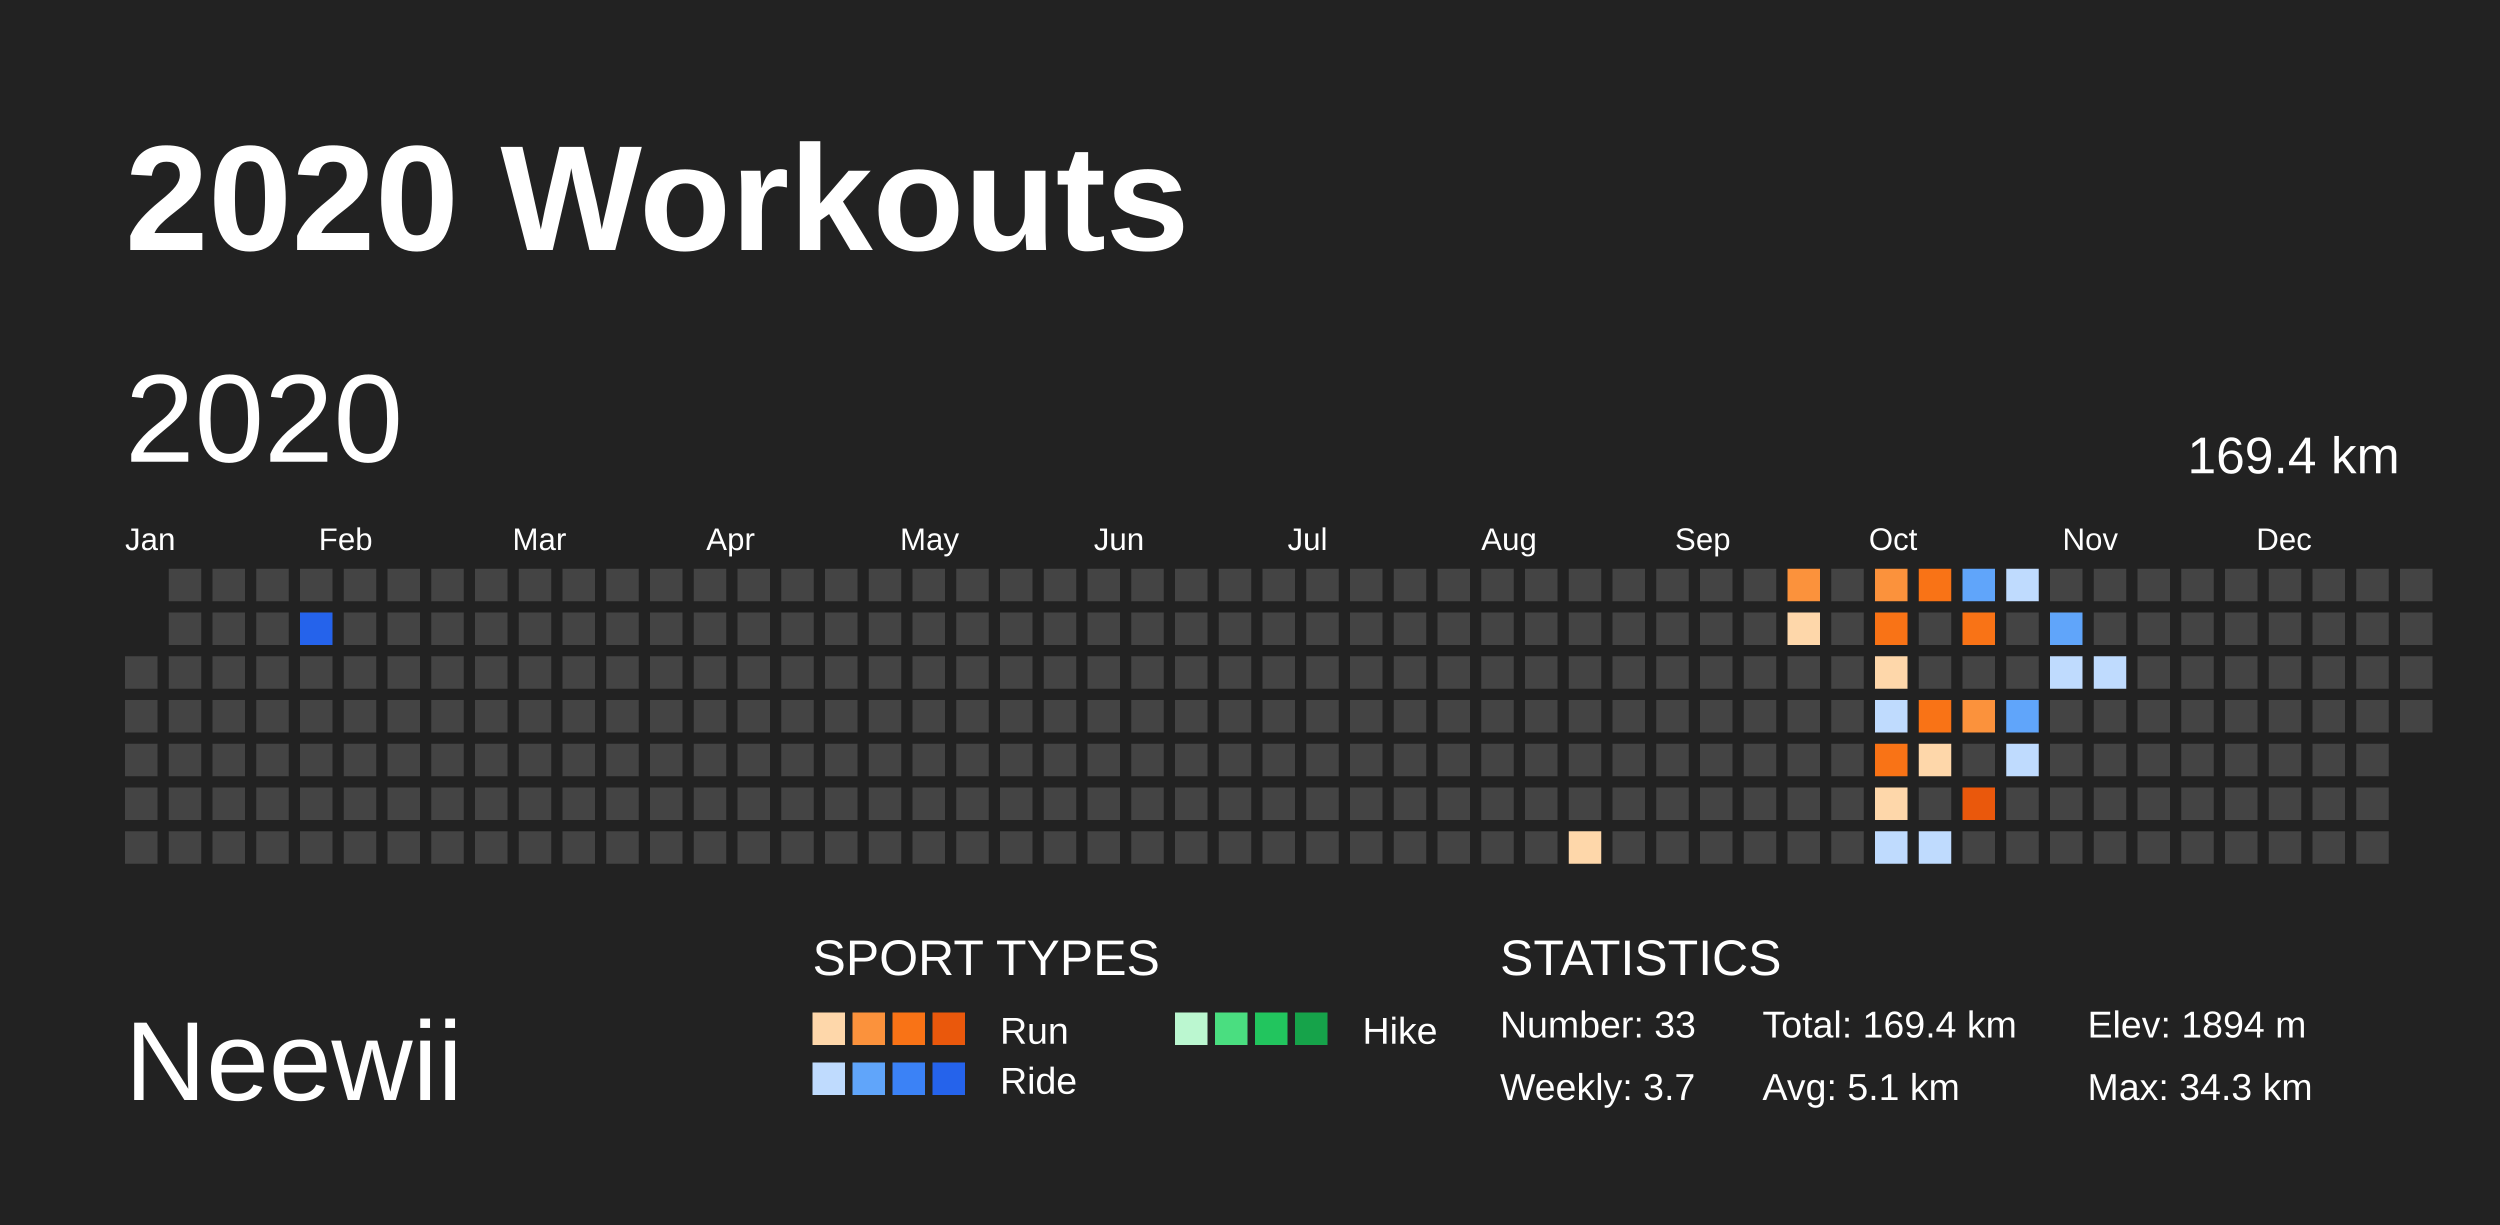
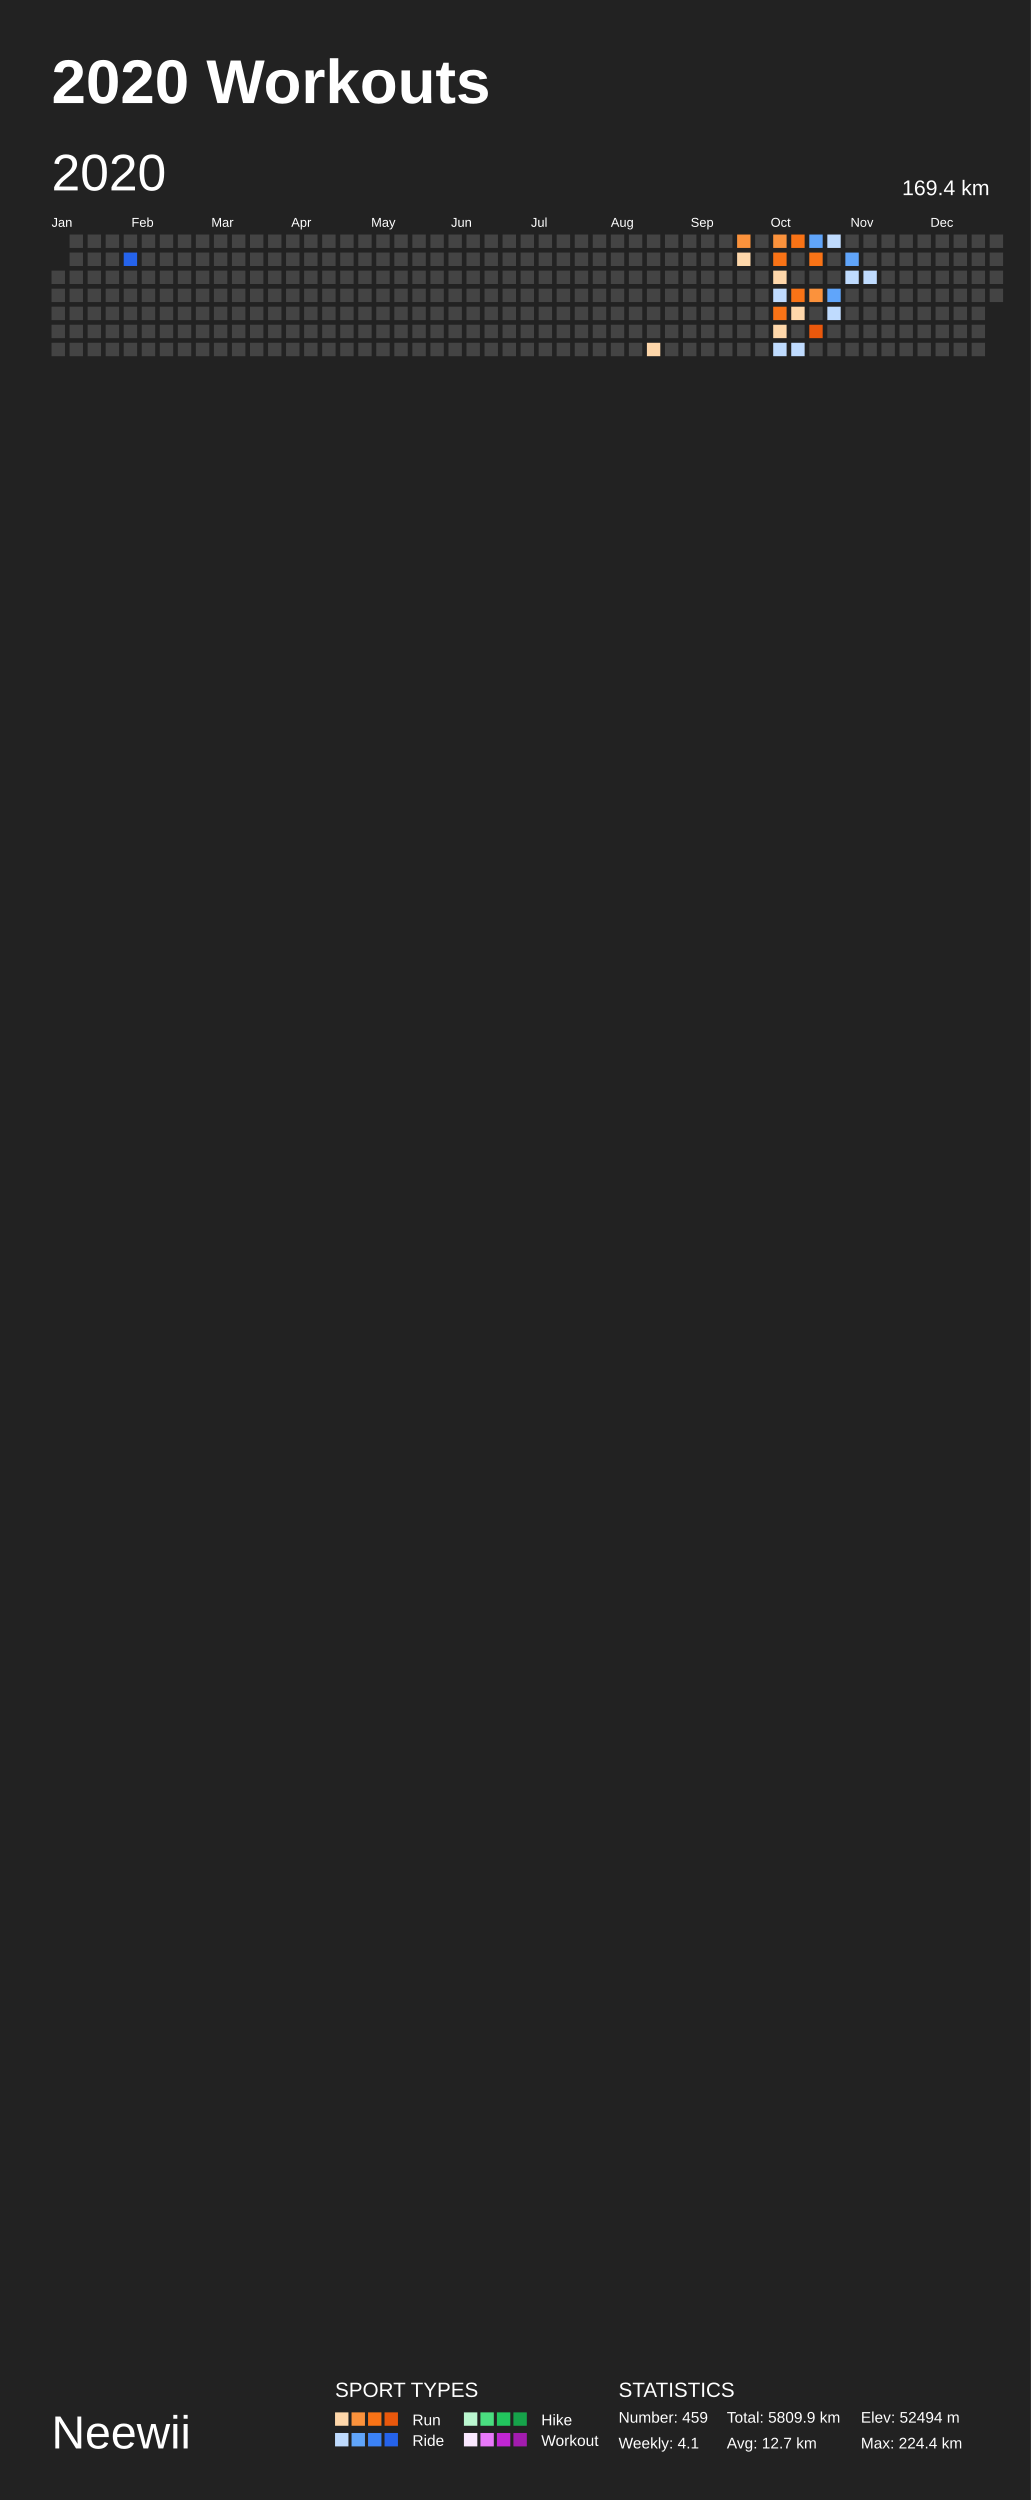
- <svg xmlns="http://www.w3.org/2000/svg" baseProfile="full" height="98mm" version="1.1" viewBox="0,0,200,98" width="200mm">
+ <svg xmlns="http://www.w3.org/2000/svg" baseProfile="full" height="485mm" version="1.1" viewBox="0,0,200,485" width="200mm">
  <defs />
-   <rect fill="#222222" height="98" width="200" x="0" y="0" />
+   <rect fill="#222222" height="485" width="200" x="0" y="0" />
  <text fill="#FFFFFF" style="font-size:12px; font-family:Arial; font-weight:bold;" x="10" y="20">2020 Workouts</text>
-   <text fill="#FFFFFF" style="font-size:9px; font-family:Arial" x="10" y="88">Neewii</text>
-   <text fill="#FFFFFF" style="font-size:4px; font-family:Arial" x="65" y="78">SPORT TYPES</text>
-   <rect fill="#fed7aa" height="2.6" width="2.6" x="65.0" y="81" />
-   <rect fill="#fb923c" height="2.6" width="2.6" x="68.2" y="81" />
-   <rect fill="#f97316" height="2.6" width="2.6" x="71.4" y="81" />
-   <rect fill="#ea580c" height="2.6" width="2.6" x="74.6" y="81" />
-   <text fill="#FFFFFF" style="font-size:3px; font-family:Arial" x="80" y="83.5">Run</text>
-   <rect fill="#bbf7d0" height="2.6" width="2.6" x="94.0" y="81" />
-   <rect fill="#4ade80" height="2.6" width="2.6" x="97.2" y="81" />
-   <rect fill="#22c55e" height="2.6" width="2.6" x="100.4" y="81" />
-   <rect fill="#16a34a" height="2.6" width="2.6" x="103.6" y="81" />
-   <text fill="#FFFFFF" style="font-size:3px; font-family:Arial" x="109" y="83.5">Hike</text>
-   <rect fill="#bfdbfe" height="2.6" width="2.6" x="65.0" y="85" />
-   <rect fill="#60a5fa" height="2.6" width="2.6" x="68.2" y="85" />
-   <rect fill="#3b82f6" height="2.6" width="2.6" x="71.4" y="85" />
-   <rect fill="#2563eb" height="2.6" width="2.6" x="74.6" y="85" />
-   <text fill="#FFFFFF" style="font-size:3px; font-family:Arial" x="80" y="87.5">Ride</text>
-   <text fill="#FFFFFF" style="font-size:4px; font-family:Arial" x="120" y="78">STATISTICS</text>
-   <text fill="#FFFFFF" style="font-size:3px; font-family:Arial" x="120" y="83">Number: 33</text>
-   <text fill="#FFFFFF" style="font-size:3px; font-family:Arial" x="120" y="88">Weekly: 3.7</text>
-   <text fill="#FFFFFF" style="font-size:3px; font-family:Arial" x="141" y="83">Total: 169.4 km</text>
-   <text fill="#FFFFFF" style="font-size:3px; font-family:Arial" x="141" y="88">Avg: 5.1 km</text>
-   <text fill="#FFFFFF" style="font-size:3px; font-family:Arial" x="167" y="83">Elev: 1894 m</text>
-   <text fill="#FFFFFF" style="font-size:3px; font-family:Arial" x="167" y="88">Max: 34.3 km</text>
+   <text fill="#FFFFFF" style="font-size:9px; font-family:Arial" x="10" y="475">Neewii</text>
+   <text fill="#FFFFFF" style="font-size:4px; font-family:Arial" x="65" y="465">SPORT TYPES</text>
+   <rect fill="#fed7aa" height="2.6" width="2.6" x="65.0" y="468" />
+   <rect fill="#fb923c" height="2.6" width="2.6" x="68.2" y="468" />
+   <rect fill="#f97316" height="2.6" width="2.6" x="71.4" y="468" />
+   <rect fill="#ea580c" height="2.6" width="2.6" x="74.6" y="468" />
+   <text fill="#FFFFFF" style="font-size:3px; font-family:Arial" x="80" y="470.5">Run</text>
+   <rect fill="#bbf7d0" height="2.6" width="2.6" x="90.0" y="468" />
+   <rect fill="#4ade80" height="2.6" width="2.6" x="93.2" y="468" />
+   <rect fill="#22c55e" height="2.6" width="2.6" x="96.4" y="468" />
+   <rect fill="#16a34a" height="2.6" width="2.6" x="99.6" y="468" />
+   <text fill="#FFFFFF" style="font-size:3px; font-family:Arial" x="105" y="470.5">Hike</text>
+   <rect fill="#bfdbfe" height="2.6" width="2.6" x="65.0" y="472" />
+   <rect fill="#60a5fa" height="2.6" width="2.6" x="68.2" y="472" />
+   <rect fill="#3b82f6" height="2.6" width="2.6" x="71.4" y="472" />
+   <rect fill="#2563eb" height="2.6" width="2.6" x="74.6" y="472" />
+   <text fill="#FFFFFF" style="font-size:3px; font-family:Arial" x="80" y="474.5">Ride</text>
+   <rect fill="#fae8ff" height="2.6" width="2.6" x="90.0" y="472" />
+   <rect fill="#e879f9" height="2.6" width="2.6" x="93.2" y="472" />
+   <rect fill="#c026d3" height="2.6" width="2.6" x="96.4" y="472" />
+   <rect fill="#a21caf" height="2.6" width="2.6" x="99.6" y="472" />
+   <text fill="#FFFFFF" style="font-size:3px; font-family:Arial" x="105" y="474.5">Workout</text>
+   <text fill="#FFFFFF" style="font-size:4px; font-family:Arial" x="120" y="465">STATISTICS</text>
+   <text fill="#FFFFFF" style="font-size:3px; font-family:Arial" x="120" y="470">Number: 459</text>
+   <text fill="#FFFFFF" style="font-size:3px; font-family:Arial" x="120" y="475">Weekly: 4.1</text>
+   <text fill="#FFFFFF" style="font-size:3px; font-family:Arial" x="141" y="470">Total: 5809.9 km</text>
+   <text fill="#FFFFFF" style="font-size:3px; font-family:Arial" x="141" y="475">Avg: 12.7 km</text>
+   <text fill="#FFFFFF" style="font-size:3px; font-family:Arial" x="167" y="470">Elev: 52494 m</text>
+   <text fill="#FFFFFF" style="font-size:3px; font-family:Arial" x="167" y="475">Max: 224.4 km</text>
  <text dominant-baseline="hanging" fill="#FFFFFF" style="font-size:10.0px; font-family:Arial;" x="10" y="30">2020</text>
  <text dominant-baseline="hanging" fill="#FFFFFF" style="font-size:4.125px; font-family:Arial;" x="175" y="35">169.4 km</text>
  <text fill="#FFFFFF" style="font-size:2.5px; font-family:Arial" x="10.0" y="44">Jan</text>
  <text fill="#FFFFFF" style="font-size:2.5px; font-family:Arial" x="25.5" y="44">Feb</text>
  <text fill="#FFFFFF" style="font-size:2.5px; font-family:Arial" x="41.0" y="44">Mar</text>
  <text fill="#FFFFFF" style="font-size:2.5px; font-family:Arial" x="56.5" y="44">Apr</text>
  <text fill="#FFFFFF" style="font-size:2.5px; font-family:Arial" x="72.0" y="44">May</text>
  <text fill="#FFFFFF" style="font-size:2.5px; font-family:Arial" x="87.5" y="44">Jun</text>
  <text fill="#FFFFFF" style="font-size:2.5px; font-family:Arial" x="103.0" y="44">Jul</text>
  <text fill="#FFFFFF" style="font-size:2.5px; font-family:Arial" x="118.5" y="44">Aug</text>
  <text fill="#FFFFFF" style="font-size:2.5px; font-family:Arial" x="134.0" y="44">Sep</text>
  <text fill="#FFFFFF" style="font-size:2.5px; font-family:Arial" x="149.5" y="44">Oct</text>
  <text fill="#FFFFFF" style="font-size:2.5px; font-family:Arial" x="165.0" y="44">Nov</text>
  <text fill="#FFFFFF" style="font-size:2.5px; font-family:Arial" x="180.5" y="44">Dec</text>
  <rect fill="#444444" height="2.6" width="2.6" x="10.0" y="52.5" />
  <rect fill="#444444" height="2.6" width="2.6" x="10.0" y="56.0" />
  <rect fill="#444444" height="2.6" width="2.6" x="10.0" y="59.5" />
  <rect fill="#444444" height="2.6" width="2.6" x="10.0" y="63.0" />
  <rect fill="#444444" height="2.6" width="2.6" x="10.0" y="66.5" />
  <rect fill="#444444" height="2.6" width="2.6" x="13.5" y="45.5" />
  <rect fill="#444444" height="2.6" width="2.6" x="13.5" y="49.0" />
  <rect fill="#444444" height="2.6" width="2.6" x="13.5" y="52.5" />
  <rect fill="#444444" height="2.6" width="2.6" x="13.5" y="56.0" />
  <rect fill="#444444" height="2.6" width="2.6" x="13.5" y="59.5" />
  <rect fill="#444444" height="2.6" width="2.6" x="13.5" y="63.0" />
  <rect fill="#444444" height="2.6" width="2.6" x="13.5" y="66.5" />
  <rect fill="#444444" height="2.6" width="2.6" x="17.0" y="45.5" />
  <rect fill="#444444" height="2.6" width="2.6" x="17.0" y="49.0" />
  <rect fill="#444444" height="2.6" width="2.6" x="17.0" y="52.5" />
  <rect fill="#444444" height="2.6" width="2.6" x="17.0" y="56.0" />
  <rect fill="#444444" height="2.6" width="2.6" x="17.0" y="59.5" />
  <rect fill="#444444" height="2.6" width="2.6" x="17.0" y="63.0" />
  <rect fill="#444444" height="2.6" width="2.6" x="17.0" y="66.5" />
  <rect fill="#444444" height="2.6" width="2.6" x="20.5" y="45.5" />
  <rect fill="#444444" height="2.6" width="2.6" x="20.5" y="49.0" />
  <rect fill="#444444" height="2.6" width="2.6" x="20.5" y="52.5" />
  <rect fill="#444444" height="2.6" width="2.6" x="20.5" y="56.0" />
  <rect fill="#444444" height="2.6" width="2.6" x="20.5" y="59.5" />
  <rect fill="#444444" height="2.6" width="2.6" x="20.5" y="63.0" />
  <rect fill="#444444" height="2.6" width="2.6" x="20.5" y="66.5" />
  <rect fill="#444444" height="2.6" width="2.6" x="24.0" y="45.5" />
  <rect fill="#2563eb" height="2.6" width="2.6" x="24.0" y="49.0" />
  <rect fill="#444444" height="2.6" width="2.6" x="24.0" y="52.5" />
  <rect fill="#444444" height="2.6" width="2.6" x="24.0" y="56.0" />
  <rect fill="#444444" height="2.6" width="2.6" x="24.0" y="59.5" />
  <rect fill="#444444" height="2.6" width="2.6" x="24.0" y="63.0" />
  <rect fill="#444444" height="2.6" width="2.6" x="24.0" y="66.5" />
  <rect fill="#444444" height="2.6" width="2.6" x="27.5" y="45.5" />
  <rect fill="#444444" height="2.6" width="2.6" x="27.5" y="49.0" />
  <rect fill="#444444" height="2.6" width="2.6" x="27.5" y="52.5" />
  <rect fill="#444444" height="2.6" width="2.6" x="27.5" y="56.0" />
  <rect fill="#444444" height="2.6" width="2.6" x="27.5" y="59.5" />
  <rect fill="#444444" height="2.6" width="2.6" x="27.5" y="63.0" />
  <rect fill="#444444" height="2.6" width="2.6" x="27.5" y="66.5" />
  <rect fill="#444444" height="2.6" width="2.6" x="31.0" y="45.5" />
  <rect fill="#444444" height="2.6" width="2.6" x="31.0" y="49.0" />
  <rect fill="#444444" height="2.6" width="2.6" x="31.0" y="52.5" />
  <rect fill="#444444" height="2.6" width="2.6" x="31.0" y="56.0" />
  <rect fill="#444444" height="2.6" width="2.6" x="31.0" y="59.5" />
  <rect fill="#444444" height="2.6" width="2.6" x="31.0" y="63.0" />
  <rect fill="#444444" height="2.6" width="2.6" x="31.0" y="66.5" />
  <rect fill="#444444" height="2.6" width="2.6" x="34.5" y="45.5" />
  <rect fill="#444444" height="2.6" width="2.6" x="34.5" y="49.0" />
  <rect fill="#444444" height="2.6" width="2.6" x="34.5" y="52.5" />
  <rect fill="#444444" height="2.6" width="2.6" x="34.5" y="56.0" />
  <rect fill="#444444" height="2.6" width="2.6" x="34.5" y="59.5" />
  <rect fill="#444444" height="2.6" width="2.6" x="34.5" y="63.0" />
  <rect fill="#444444" height="2.6" width="2.6" x="34.5" y="66.5" />
  <rect fill="#444444" height="2.6" width="2.6" x="38.0" y="45.5" />
  <rect fill="#444444" height="2.6" width="2.6" x="38.0" y="49.0" />
  <rect fill="#444444" height="2.6" width="2.6" x="38.0" y="52.5" />
  <rect fill="#444444" height="2.6" width="2.6" x="38.0" y="56.0" />
  <rect fill="#444444" height="2.6" width="2.6" x="38.0" y="59.5" />
  <rect fill="#444444" height="2.6" width="2.6" x="38.0" y="63.0" />
  <rect fill="#444444" height="2.6" width="2.6" x="38.0" y="66.5" />
  <rect fill="#444444" height="2.6" width="2.6" x="41.5" y="45.5" />
  <rect fill="#444444" height="2.6" width="2.6" x="41.5" y="49.0" />
  <rect fill="#444444" height="2.6" width="2.6" x="41.5" y="52.5" />
  <rect fill="#444444" height="2.6" width="2.6" x="41.5" y="56.0" />
  <rect fill="#444444" height="2.6" width="2.6" x="41.5" y="59.5" />
  <rect fill="#444444" height="2.6" width="2.6" x="41.5" y="63.0" />
  <rect fill="#444444" height="2.6" width="2.6" x="41.5" y="66.5" />
  <rect fill="#444444" height="2.6" width="2.6" x="45.0" y="45.5" />
  <rect fill="#444444" height="2.6" width="2.6" x="45.0" y="49.0" />
  <rect fill="#444444" height="2.6" width="2.6" x="45.0" y="52.5" />
  <rect fill="#444444" height="2.6" width="2.6" x="45.0" y="56.0" />
  <rect fill="#444444" height="2.6" width="2.6" x="45.0" y="59.5" />
  <rect fill="#444444" height="2.6" width="2.6" x="45.0" y="63.0" />
  <rect fill="#444444" height="2.6" width="2.6" x="45.0" y="66.5" />
  <rect fill="#444444" height="2.6" width="2.6" x="48.5" y="45.5" />
  <rect fill="#444444" height="2.6" width="2.6" x="48.5" y="49.0" />
  <rect fill="#444444" height="2.6" width="2.6" x="48.5" y="52.5" />
  <rect fill="#444444" height="2.6" width="2.6" x="48.5" y="56.0" />
  <rect fill="#444444" height="2.6" width="2.6" x="48.5" y="59.5" />
  <rect fill="#444444" height="2.6" width="2.6" x="48.5" y="63.0" />
  <rect fill="#444444" height="2.6" width="2.6" x="48.5" y="66.5" />
  <rect fill="#444444" height="2.6" width="2.6" x="52.0" y="45.5" />
  <rect fill="#444444" height="2.6" width="2.6" x="52.0" y="49.0" />
  <rect fill="#444444" height="2.6" width="2.6" x="52.0" y="52.5" />
  <rect fill="#444444" height="2.6" width="2.6" x="52.0" y="56.0" />
  <rect fill="#444444" height="2.6" width="2.6" x="52.0" y="59.5" />
  <rect fill="#444444" height="2.6" width="2.6" x="52.0" y="63.0" />
  <rect fill="#444444" height="2.6" width="2.6" x="52.0" y="66.5" />
  <rect fill="#444444" height="2.6" width="2.6" x="55.5" y="45.5" />
  <rect fill="#444444" height="2.6" width="2.6" x="55.5" y="49.0" />
  <rect fill="#444444" height="2.6" width="2.6" x="55.5" y="52.5" />
  <rect fill="#444444" height="2.6" width="2.6" x="55.5" y="56.0" />
  <rect fill="#444444" height="2.6" width="2.6" x="55.5" y="59.5" />
  <rect fill="#444444" height="2.6" width="2.6" x="55.5" y="63.0" />
  <rect fill="#444444" height="2.6" width="2.6" x="55.5" y="66.5" />
  <rect fill="#444444" height="2.6" width="2.6" x="59.0" y="45.5" />
  <rect fill="#444444" height="2.6" width="2.6" x="59.0" y="49.0" />
  <rect fill="#444444" height="2.6" width="2.6" x="59.0" y="52.5" />
  <rect fill="#444444" height="2.6" width="2.6" x="59.0" y="56.0" />
  <rect fill="#444444" height="2.6" width="2.6" x="59.0" y="59.5" />
  <rect fill="#444444" height="2.6" width="2.6" x="59.0" y="63.0" />
  <rect fill="#444444" height="2.6" width="2.6" x="59.0" y="66.5" />
  <rect fill="#444444" height="2.6" width="2.6" x="62.5" y="45.5" />
  <rect fill="#444444" height="2.6" width="2.6" x="62.5" y="49.0" />
  <rect fill="#444444" height="2.6" width="2.6" x="62.5" y="52.5" />
  <rect fill="#444444" height="2.6" width="2.6" x="62.5" y="56.0" />
  <rect fill="#444444" height="2.6" width="2.6" x="62.5" y="59.5" />
  <rect fill="#444444" height="2.6" width="2.6" x="62.5" y="63.0" />
  <rect fill="#444444" height="2.6" width="2.6" x="62.5" y="66.5" />
  <rect fill="#444444" height="2.6" width="2.6" x="66.0" y="45.5" />
  <rect fill="#444444" height="2.6" width="2.6" x="66.0" y="49.0" />
  <rect fill="#444444" height="2.6" width="2.6" x="66.0" y="52.5" />
  <rect fill="#444444" height="2.6" width="2.6" x="66.0" y="56.0" />
  <rect fill="#444444" height="2.6" width="2.6" x="66.0" y="59.5" />
  <rect fill="#444444" height="2.6" width="2.6" x="66.0" y="63.0" />
  <rect fill="#444444" height="2.6" width="2.6" x="66.0" y="66.5" />
  <rect fill="#444444" height="2.6" width="2.6" x="69.5" y="45.5" />
  <rect fill="#444444" height="2.6" width="2.6" x="69.5" y="49.0" />
  <rect fill="#444444" height="2.6" width="2.6" x="69.5" y="52.5" />
  <rect fill="#444444" height="2.6" width="2.6" x="69.5" y="56.0" />
  <rect fill="#444444" height="2.6" width="2.6" x="69.5" y="59.5" />
  <rect fill="#444444" height="2.6" width="2.6" x="69.5" y="63.0" />
  <rect fill="#444444" height="2.6" width="2.6" x="69.5" y="66.5" />
  <rect fill="#444444" height="2.6" width="2.6" x="73.0" y="45.5" />
  <rect fill="#444444" height="2.6" width="2.6" x="73.0" y="49.0" />
  <rect fill="#444444" height="2.6" width="2.6" x="73.0" y="52.5" />
  <rect fill="#444444" height="2.6" width="2.6" x="73.0" y="56.0" />
  <rect fill="#444444" height="2.6" width="2.6" x="73.0" y="59.5" />
  <rect fill="#444444" height="2.6" width="2.6" x="73.0" y="63.0" />
  <rect fill="#444444" height="2.6" width="2.6" x="73.0" y="66.5" />
  <rect fill="#444444" height="2.6" width="2.6" x="76.5" y="45.5" />
  <rect fill="#444444" height="2.6" width="2.6" x="76.5" y="49.0" />
  <rect fill="#444444" height="2.6" width="2.6" x="76.5" y="52.5" />
  <rect fill="#444444" height="2.6" width="2.6" x="76.5" y="56.0" />
  <rect fill="#444444" height="2.6" width="2.6" x="76.5" y="59.5" />
  <rect fill="#444444" height="2.6" width="2.6" x="76.5" y="63.0" />
  <rect fill="#444444" height="2.6" width="2.6" x="76.5" y="66.5" />
  <rect fill="#444444" height="2.6" width="2.6" x="80.0" y="45.5" />
  <rect fill="#444444" height="2.6" width="2.6" x="80.0" y="49.0" />
  <rect fill="#444444" height="2.6" width="2.6" x="80.0" y="52.5" />
  <rect fill="#444444" height="2.6" width="2.6" x="80.0" y="56.0" />
  <rect fill="#444444" height="2.6" width="2.6" x="80.0" y="59.5" />
  <rect fill="#444444" height="2.6" width="2.6" x="80.0" y="63.0" />
  <rect fill="#444444" height="2.6" width="2.6" x="80.0" y="66.5" />
  <rect fill="#444444" height="2.6" width="2.6" x="83.5" y="45.5" />
  <rect fill="#444444" height="2.6" width="2.6" x="83.5" y="49.0" />
  <rect fill="#444444" height="2.6" width="2.6" x="83.5" y="52.5" />
  <rect fill="#444444" height="2.6" width="2.6" x="83.5" y="56.0" />
  <rect fill="#444444" height="2.6" width="2.6" x="83.5" y="59.5" />
  <rect fill="#444444" height="2.6" width="2.6" x="83.5" y="63.0" />
  <rect fill="#444444" height="2.6" width="2.6" x="83.5" y="66.5" />
  <rect fill="#444444" height="2.6" width="2.6" x="87.0" y="45.5" />
  <rect fill="#444444" height="2.6" width="2.6" x="87.0" y="49.0" />
  <rect fill="#444444" height="2.6" width="2.6" x="87.0" y="52.5" />
  <rect fill="#444444" height="2.6" width="2.6" x="87.0" y="56.0" />
  <rect fill="#444444" height="2.6" width="2.6" x="87.0" y="59.5" />
  <rect fill="#444444" height="2.6" width="2.6" x="87.0" y="63.0" />
  <rect fill="#444444" height="2.6" width="2.6" x="87.0" y="66.5" />
  <rect fill="#444444" height="2.6" width="2.6" x="90.5" y="45.5" />
  <rect fill="#444444" height="2.6" width="2.6" x="90.5" y="49.0" />
  <rect fill="#444444" height="2.6" width="2.6" x="90.5" y="52.5" />
  <rect fill="#444444" height="2.6" width="2.6" x="90.5" y="56.0" />
  <rect fill="#444444" height="2.6" width="2.6" x="90.5" y="59.5" />
  <rect fill="#444444" height="2.6" width="2.6" x="90.5" y="63.0" />
  <rect fill="#444444" height="2.6" width="2.6" x="90.5" y="66.5" />
  <rect fill="#444444" height="2.6" width="2.6" x="94.0" y="45.5" />
  <rect fill="#444444" height="2.6" width="2.6" x="94.0" y="49.0" />
  <rect fill="#444444" height="2.6" width="2.6" x="94.0" y="52.5" />
  <rect fill="#444444" height="2.6" width="2.6" x="94.0" y="56.0" />
  <rect fill="#444444" height="2.6" width="2.6" x="94.0" y="59.5" />
  <rect fill="#444444" height="2.6" width="2.6" x="94.0" y="63.0" />
  <rect fill="#444444" height="2.6" width="2.6" x="94.0" y="66.5" />
  <rect fill="#444444" height="2.6" width="2.6" x="97.5" y="45.5" />
  <rect fill="#444444" height="2.6" width="2.6" x="97.5" y="49.0" />
  <rect fill="#444444" height="2.6" width="2.6" x="97.5" y="52.5" />
  <rect fill="#444444" height="2.6" width="2.6" x="97.5" y="56.0" />
  <rect fill="#444444" height="2.6" width="2.6" x="97.5" y="59.5" />
  <rect fill="#444444" height="2.6" width="2.6" x="97.5" y="63.0" />
  <rect fill="#444444" height="2.6" width="2.6" x="97.5" y="66.5" />
  <rect fill="#444444" height="2.6" width="2.6" x="101.0" y="45.5" />
  <rect fill="#444444" height="2.6" width="2.6" x="101.0" y="49.0" />
  <rect fill="#444444" height="2.6" width="2.6" x="101.0" y="52.5" />
  <rect fill="#444444" height="2.6" width="2.6" x="101.0" y="56.0" />
  <rect fill="#444444" height="2.6" width="2.6" x="101.0" y="59.5" />
  <rect fill="#444444" height="2.6" width="2.6" x="101.0" y="63.0" />
  <rect fill="#444444" height="2.6" width="2.6" x="101.0" y="66.5" />
  <rect fill="#444444" height="2.6" width="2.6" x="104.5" y="45.5" />
  <rect fill="#444444" height="2.6" width="2.6" x="104.5" y="49.0" />
  <rect fill="#444444" height="2.6" width="2.6" x="104.5" y="52.5" />
  <rect fill="#444444" height="2.6" width="2.6" x="104.5" y="56.0" />
  <rect fill="#444444" height="2.6" width="2.6" x="104.5" y="59.5" />
  <rect fill="#444444" height="2.6" width="2.6" x="104.5" y="63.0" />
  <rect fill="#444444" height="2.6" width="2.6" x="104.5" y="66.5" />
  <rect fill="#444444" height="2.6" width="2.6" x="108.0" y="45.5" />
  <rect fill="#444444" height="2.6" width="2.6" x="108.0" y="49.0" />
  <rect fill="#444444" height="2.6" width="2.6" x="108.0" y="52.5" />
  <rect fill="#444444" height="2.6" width="2.6" x="108.0" y="56.0" />
  <rect fill="#444444" height="2.6" width="2.6" x="108.0" y="59.5" />
  <rect fill="#444444" height="2.6" width="2.6" x="108.0" y="63.0" />
  <rect fill="#444444" height="2.6" width="2.6" x="108.0" y="66.5" />
  <rect fill="#444444" height="2.6" width="2.6" x="111.5" y="45.5" />
  <rect fill="#444444" height="2.6" width="2.6" x="111.5" y="49.0" />
  <rect fill="#444444" height="2.6" width="2.6" x="111.5" y="52.5" />
  <rect fill="#444444" height="2.6" width="2.6" x="111.5" y="56.0" />
  <rect fill="#444444" height="2.6" width="2.6" x="111.5" y="59.5" />
  <rect fill="#444444" height="2.6" width="2.6" x="111.5" y="63.0" />
  <rect fill="#444444" height="2.6" width="2.6" x="111.5" y="66.5" />
  <rect fill="#444444" height="2.6" width="2.6" x="115.0" y="45.5" />
  <rect fill="#444444" height="2.6" width="2.6" x="115.0" y="49.0" />
  <rect fill="#444444" height="2.6" width="2.6" x="115.0" y="52.5" />
  <rect fill="#444444" height="2.6" width="2.6" x="115.0" y="56.0" />
  <rect fill="#444444" height="2.6" width="2.6" x="115.0" y="59.5" />
  <rect fill="#444444" height="2.6" width="2.6" x="115.0" y="63.0" />
  <rect fill="#444444" height="2.6" width="2.6" x="115.0" y="66.5" />
  <rect fill="#444444" height="2.6" width="2.6" x="118.5" y="45.5" />
  <rect fill="#444444" height="2.6" width="2.6" x="118.5" y="49.0" />
  <rect fill="#444444" height="2.6" width="2.6" x="118.5" y="52.5" />
  <rect fill="#444444" height="2.6" width="2.6" x="118.5" y="56.0" />
  <rect fill="#444444" height="2.6" width="2.6" x="118.5" y="59.5" />
  <rect fill="#444444" height="2.6" width="2.6" x="118.5" y="63.0" />
  <rect fill="#444444" height="2.6" width="2.6" x="118.5" y="66.5" />
  <rect fill="#444444" height="2.6" width="2.6" x="122.0" y="45.5" />
  <rect fill="#444444" height="2.6" width="2.6" x="122.0" y="49.0" />
  <rect fill="#444444" height="2.6" width="2.6" x="122.0" y="52.5" />
  <rect fill="#444444" height="2.6" width="2.6" x="122.0" y="56.0" />
  <rect fill="#444444" height="2.6" width="2.6" x="122.0" y="59.5" />
  <rect fill="#444444" height="2.6" width="2.6" x="122.0" y="63.0" />
  <rect fill="#444444" height="2.6" width="2.6" x="122.0" y="66.5" />
  <rect fill="#444444" height="2.6" width="2.6" x="125.5" y="45.5" />
  <rect fill="#444444" height="2.6" width="2.6" x="125.5" y="49.0" />
  <rect fill="#444444" height="2.6" width="2.6" x="125.5" y="52.5" />
  <rect fill="#444444" height="2.6" width="2.6" x="125.5" y="56.0" />
  <rect fill="#444444" height="2.6" width="2.6" x="125.5" y="59.5" />
  <rect fill="#444444" height="2.6" width="2.6" x="125.5" y="63.0" />
  <rect fill="#fed7aa" height="2.6" width="2.6" x="125.5" y="66.5" />
  <rect fill="#444444" height="2.6" width="2.6" x="129.0" y="45.5" />
  <rect fill="#444444" height="2.6" width="2.6" x="129.0" y="49.0" />
  <rect fill="#444444" height="2.6" width="2.6" x="129.0" y="52.5" />
  <rect fill="#444444" height="2.6" width="2.6" x="129.0" y="56.0" />
  <rect fill="#444444" height="2.6" width="2.6" x="129.0" y="59.5" />
  <rect fill="#444444" height="2.6" width="2.6" x="129.0" y="63.0" />
  <rect fill="#444444" height="2.6" width="2.6" x="129.0" y="66.5" />
  <rect fill="#444444" height="2.6" width="2.6" x="132.5" y="45.5" />
  <rect fill="#444444" height="2.6" width="2.6" x="132.5" y="49.0" />
  <rect fill="#444444" height="2.6" width="2.6" x="132.5" y="52.5" />
  <rect fill="#444444" height="2.6" width="2.6" x="132.5" y="56.0" />
  <rect fill="#444444" height="2.6" width="2.6" x="132.5" y="59.5" />
  <rect fill="#444444" height="2.6" width="2.6" x="132.5" y="63.0" />
  <rect fill="#444444" height="2.6" width="2.6" x="132.5" y="66.5" />
  <rect fill="#444444" height="2.6" width="2.6" x="136.0" y="45.5" />
  <rect fill="#444444" height="2.6" width="2.6" x="136.0" y="49.0" />
  <rect fill="#444444" height="2.6" width="2.6" x="136.0" y="52.5" />
  <rect fill="#444444" height="2.6" width="2.6" x="136.0" y="56.0" />
  <rect fill="#444444" height="2.6" width="2.6" x="136.0" y="59.5" />
  <rect fill="#444444" height="2.6" width="2.6" x="136.0" y="63.0" />
  <rect fill="#444444" height="2.6" width="2.6" x="136.0" y="66.5" />
  <rect fill="#444444" height="2.6" width="2.6" x="139.5" y="45.5" />
  <rect fill="#444444" height="2.6" width="2.6" x="139.5" y="49.0" />
  <rect fill="#444444" height="2.6" width="2.6" x="139.5" y="52.5" />
  <rect fill="#444444" height="2.6" width="2.6" x="139.5" y="56.0" />
  <rect fill="#444444" height="2.6" width="2.6" x="139.5" y="59.5" />
  <rect fill="#444444" height="2.6" width="2.6" x="139.5" y="63.0" />
  <rect fill="#444444" height="2.6" width="2.6" x="139.5" y="66.5" />
  <rect fill="#fb923c" height="2.6" width="2.6" x="143.0" y="45.5" />
  <rect fill="#fed7aa" height="2.6" width="2.6" x="143.0" y="49.0" />
  <rect fill="#444444" height="2.6" width="2.6" x="143.0" y="52.5" />
  <rect fill="#444444" height="2.6" width="2.6" x="143.0" y="56.0" />
  <rect fill="#444444" height="2.6" width="2.6" x="143.0" y="59.5" />
  <rect fill="#444444" height="2.6" width="2.6" x="143.0" y="63.0" />
  <rect fill="#444444" height="2.6" width="2.6" x="143.0" y="66.5" />
  <rect fill="#444444" height="2.6" width="2.6" x="146.5" y="45.5" />
  <rect fill="#444444" height="2.6" width="2.6" x="146.5" y="49.0" />
  <rect fill="#444444" height="2.6" width="2.6" x="146.5" y="52.5" />
  <rect fill="#444444" height="2.6" width="2.6" x="146.5" y="56.0" />
  <rect fill="#444444" height="2.6" width="2.6" x="146.5" y="59.5" />
  <rect fill="#444444" height="2.6" width="2.6" x="146.5" y="63.0" />
  <rect fill="#444444" height="2.6" width="2.6" x="146.5" y="66.5" />
  <rect fill="#fb923c" height="2.6" width="2.6" x="150.0" y="45.5" />
  <rect fill="#f97316" height="2.6" width="2.6" x="150.0" y="49.0" />
  <rect fill="#fed7aa" height="2.6" width="2.6" x="150.0" y="52.5" />
  <rect fill="#bfdbfe" height="2.6" width="2.6" x="150.0" y="56.0" />
  <rect fill="#f97316" height="2.6" width="2.6" x="150.0" y="59.5" />
  <rect fill="#fed7aa" height="2.6" width="2.6" x="150.0" y="63.0" />
  <rect fill="#bfdbfe" height="2.6" width="2.6" x="150.0" y="66.5" />
  <rect fill="#f97316" height="2.6" width="2.6" x="153.5" y="45.5" />
  <rect fill="#444444" height="2.6" width="2.6" x="153.5" y="49.0" />
  <rect fill="#444444" height="2.6" width="2.6" x="153.5" y="52.5" />
  <rect fill="#f97316" height="2.6" width="2.6" x="153.5" y="56.0" />
  <rect fill="#fed7aa" height="2.6" width="2.6" x="153.5" y="59.5" />
  <rect fill="#444444" height="2.6" width="2.6" x="153.5" y="63.0" />
  <rect fill="#bfdbfe" height="2.6" width="2.6" x="153.5" y="66.5" />
  <rect fill="#60a5fa" height="2.6" width="2.6" x="157.0" y="45.5" />
  <rect fill="#f97316" height="2.6" width="2.6" x="157.0" y="49.0" />
  <rect fill="#444444" height="2.6" width="2.6" x="157.0" y="52.5" />
  <rect fill="#fb923c" height="2.6" width="2.6" x="157.0" y="56.0" />
  <rect fill="#444444" height="2.6" width="2.6" x="157.0" y="59.5" />
  <rect fill="#ea580c" height="2.6" width="2.6" x="157.0" y="63.0" />
  <rect fill="#444444" height="2.6" width="2.6" x="157.0" y="66.5" />
  <rect fill="#bfdbfe" height="2.6" width="2.6" x="160.5" y="45.5" />
  <rect fill="#444444" height="2.6" width="2.6" x="160.5" y="49.0" />
  <rect fill="#444444" height="2.6" width="2.6" x="160.5" y="52.5" />
  <rect fill="#60a5fa" height="2.6" width="2.6" x="160.5" y="56.0" />
  <rect fill="#bfdbfe" height="2.6" width="2.6" x="160.5" y="59.5" />
  <rect fill="#444444" height="2.6" width="2.6" x="160.5" y="63.0" />
  <rect fill="#444444" height="2.6" width="2.6" x="160.5" y="66.5" />
  <rect fill="#444444" height="2.6" width="2.6" x="164.0" y="45.5" />
  <rect fill="#60a5fa" height="2.6" width="2.6" x="164.0" y="49.0" />
  <rect fill="#bfdbfe" height="2.6" width="2.6" x="164.0" y="52.5" />
  <rect fill="#444444" height="2.6" width="2.6" x="164.0" y="56.0" />
  <rect fill="#444444" height="2.6" width="2.6" x="164.0" y="59.5" />
  <rect fill="#444444" height="2.6" width="2.6" x="164.0" y="63.0" />
  <rect fill="#444444" height="2.6" width="2.6" x="164.0" y="66.5" />
  <rect fill="#444444" height="2.6" width="2.6" x="167.5" y="45.5" />
  <rect fill="#444444" height="2.6" width="2.6" x="167.5" y="49.0" />
  <rect fill="#bfdbfe" height="2.6" width="2.6" x="167.5" y="52.5" />
  <rect fill="#444444" height="2.6" width="2.6" x="167.5" y="56.0" />
  <rect fill="#444444" height="2.6" width="2.6" x="167.5" y="59.5" />
  <rect fill="#444444" height="2.6" width="2.6" x="167.5" y="63.0" />
  <rect fill="#444444" height="2.6" width="2.6" x="167.5" y="66.5" />
  <rect fill="#444444" height="2.6" width="2.6" x="171.0" y="45.5" />
  <rect fill="#444444" height="2.6" width="2.6" x="171.0" y="49.0" />
  <rect fill="#444444" height="2.6" width="2.6" x="171.0" y="52.5" />
  <rect fill="#444444" height="2.6" width="2.6" x="171.0" y="56.0" />
  <rect fill="#444444" height="2.6" width="2.6" x="171.0" y="59.5" />
  <rect fill="#444444" height="2.6" width="2.6" x="171.0" y="63.0" />
  <rect fill="#444444" height="2.6" width="2.6" x="171.0" y="66.5" />
  <rect fill="#444444" height="2.6" width="2.6" x="174.5" y="45.5" />
  <rect fill="#444444" height="2.6" width="2.6" x="174.5" y="49.0" />
  <rect fill="#444444" height="2.6" width="2.6" x="174.5" y="52.5" />
  <rect fill="#444444" height="2.6" width="2.6" x="174.5" y="56.0" />
  <rect fill="#444444" height="2.6" width="2.6" x="174.5" y="59.5" />
  <rect fill="#444444" height="2.6" width="2.6" x="174.5" y="63.0" />
  <rect fill="#444444" height="2.6" width="2.6" x="174.5" y="66.5" />
  <rect fill="#444444" height="2.6" width="2.6" x="178.0" y="45.5" />
  <rect fill="#444444" height="2.6" width="2.6" x="178.0" y="49.0" />
  <rect fill="#444444" height="2.6" width="2.6" x="178.0" y="52.5" />
  <rect fill="#444444" height="2.6" width="2.6" x="178.0" y="56.0" />
  <rect fill="#444444" height="2.6" width="2.6" x="178.0" y="59.5" />
  <rect fill="#444444" height="2.6" width="2.6" x="178.0" y="63.0" />
  <rect fill="#444444" height="2.6" width="2.6" x="178.0" y="66.5" />
  <rect fill="#444444" height="2.6" width="2.6" x="181.5" y="45.5" />
  <rect fill="#444444" height="2.6" width="2.6" x="181.5" y="49.0" />
  <rect fill="#444444" height="2.6" width="2.6" x="181.5" y="52.5" />
  <rect fill="#444444" height="2.6" width="2.6" x="181.5" y="56.0" />
  <rect fill="#444444" height="2.6" width="2.6" x="181.5" y="59.5" />
  <rect fill="#444444" height="2.6" width="2.6" x="181.5" y="63.0" />
  <rect fill="#444444" height="2.6" width="2.6" x="181.5" y="66.5" />
  <rect fill="#444444" height="2.6" width="2.6" x="185.0" y="45.5" />
  <rect fill="#444444" height="2.6" width="2.6" x="185.0" y="49.0" />
  <rect fill="#444444" height="2.6" width="2.6" x="185.0" y="52.5" />
  <rect fill="#444444" height="2.6" width="2.6" x="185.0" y="56.0" />
  <rect fill="#444444" height="2.6" width="2.6" x="185.0" y="59.5" />
  <rect fill="#444444" height="2.6" width="2.6" x="185.0" y="63.0" />
  <rect fill="#444444" height="2.6" width="2.6" x="185.0" y="66.5" />
  <rect fill="#444444" height="2.6" width="2.6" x="188.5" y="45.5" />
  <rect fill="#444444" height="2.6" width="2.6" x="188.5" y="49.0" />
  <rect fill="#444444" height="2.6" width="2.6" x="188.5" y="52.5" />
  <rect fill="#444444" height="2.6" width="2.6" x="188.5" y="56.0" />
  <rect fill="#444444" height="2.6" width="2.6" x="188.5" y="59.5" />
  <rect fill="#444444" height="2.6" width="2.6" x="188.5" y="63.0" />
  <rect fill="#444444" height="2.6" width="2.6" x="188.5" y="66.5" />
  <rect fill="#444444" height="2.6" width="2.6" x="192.0" y="45.5" />
  <rect fill="#444444" height="2.6" width="2.6" x="192.0" y="49.0" />
  <rect fill="#444444" height="2.6" width="2.6" x="192.0" y="52.5" />
  <rect fill="#444444" height="2.6" width="2.6" x="192.0" y="56.0" />
</svg>
